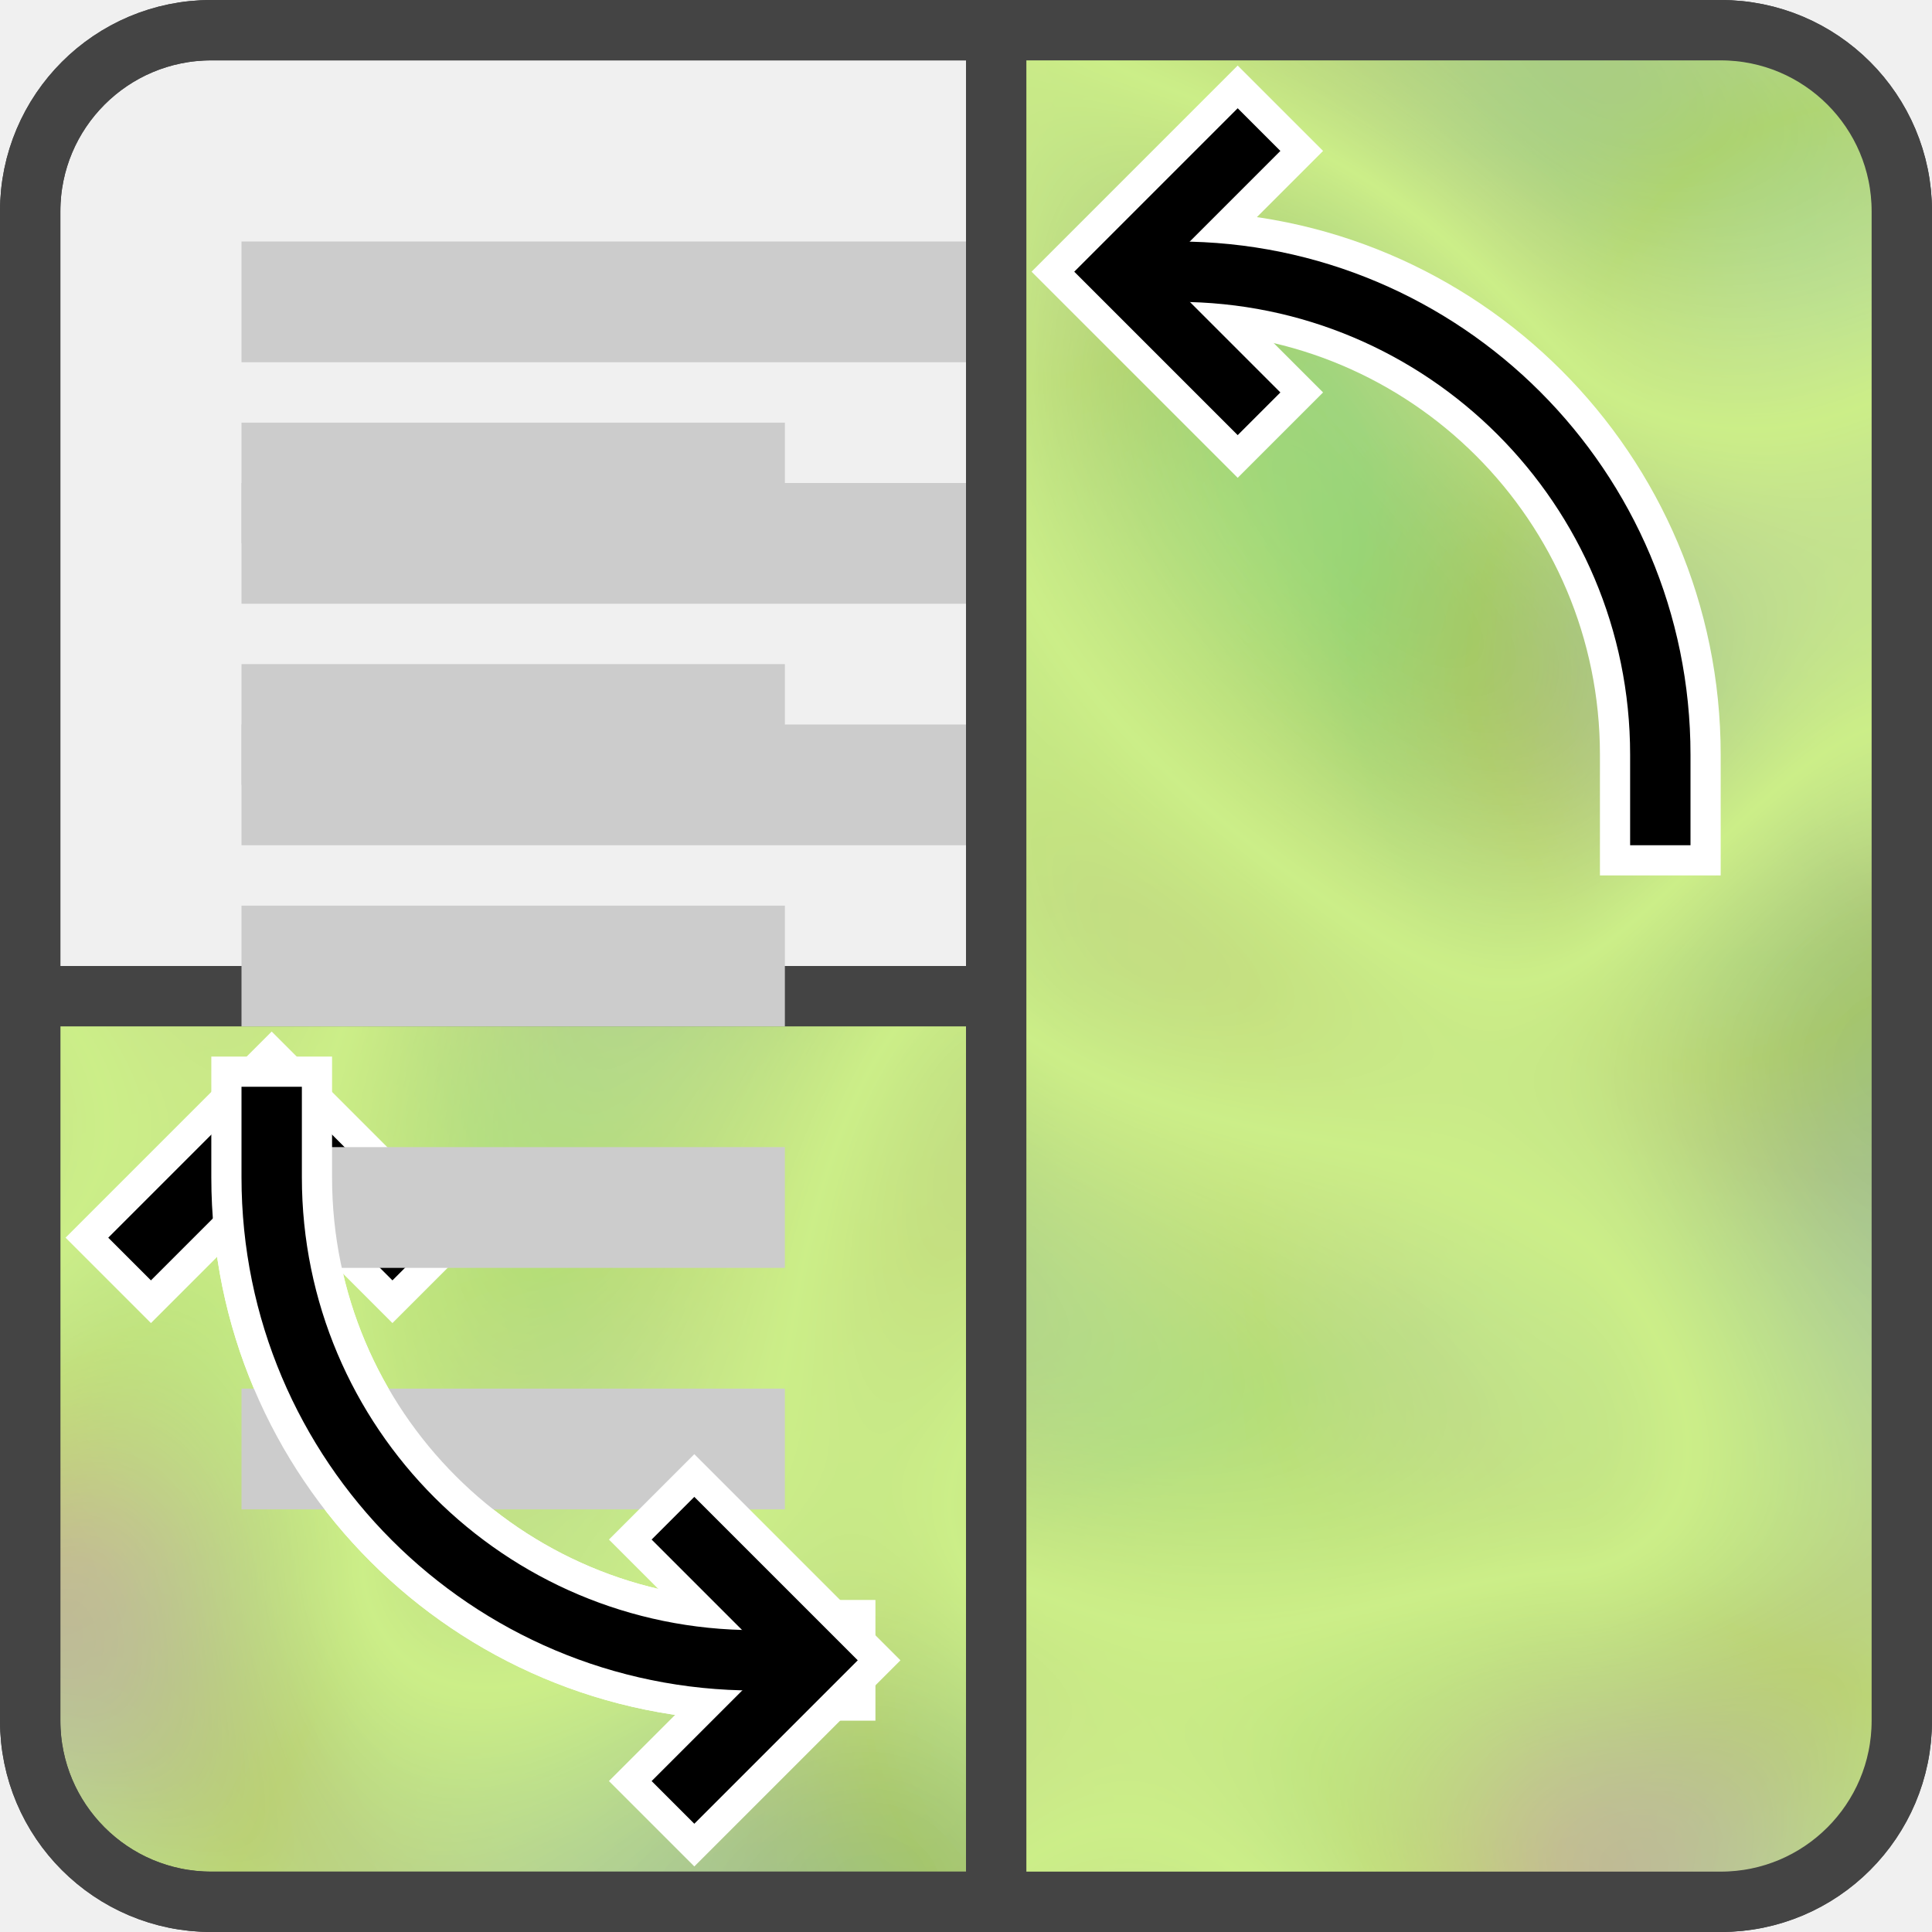
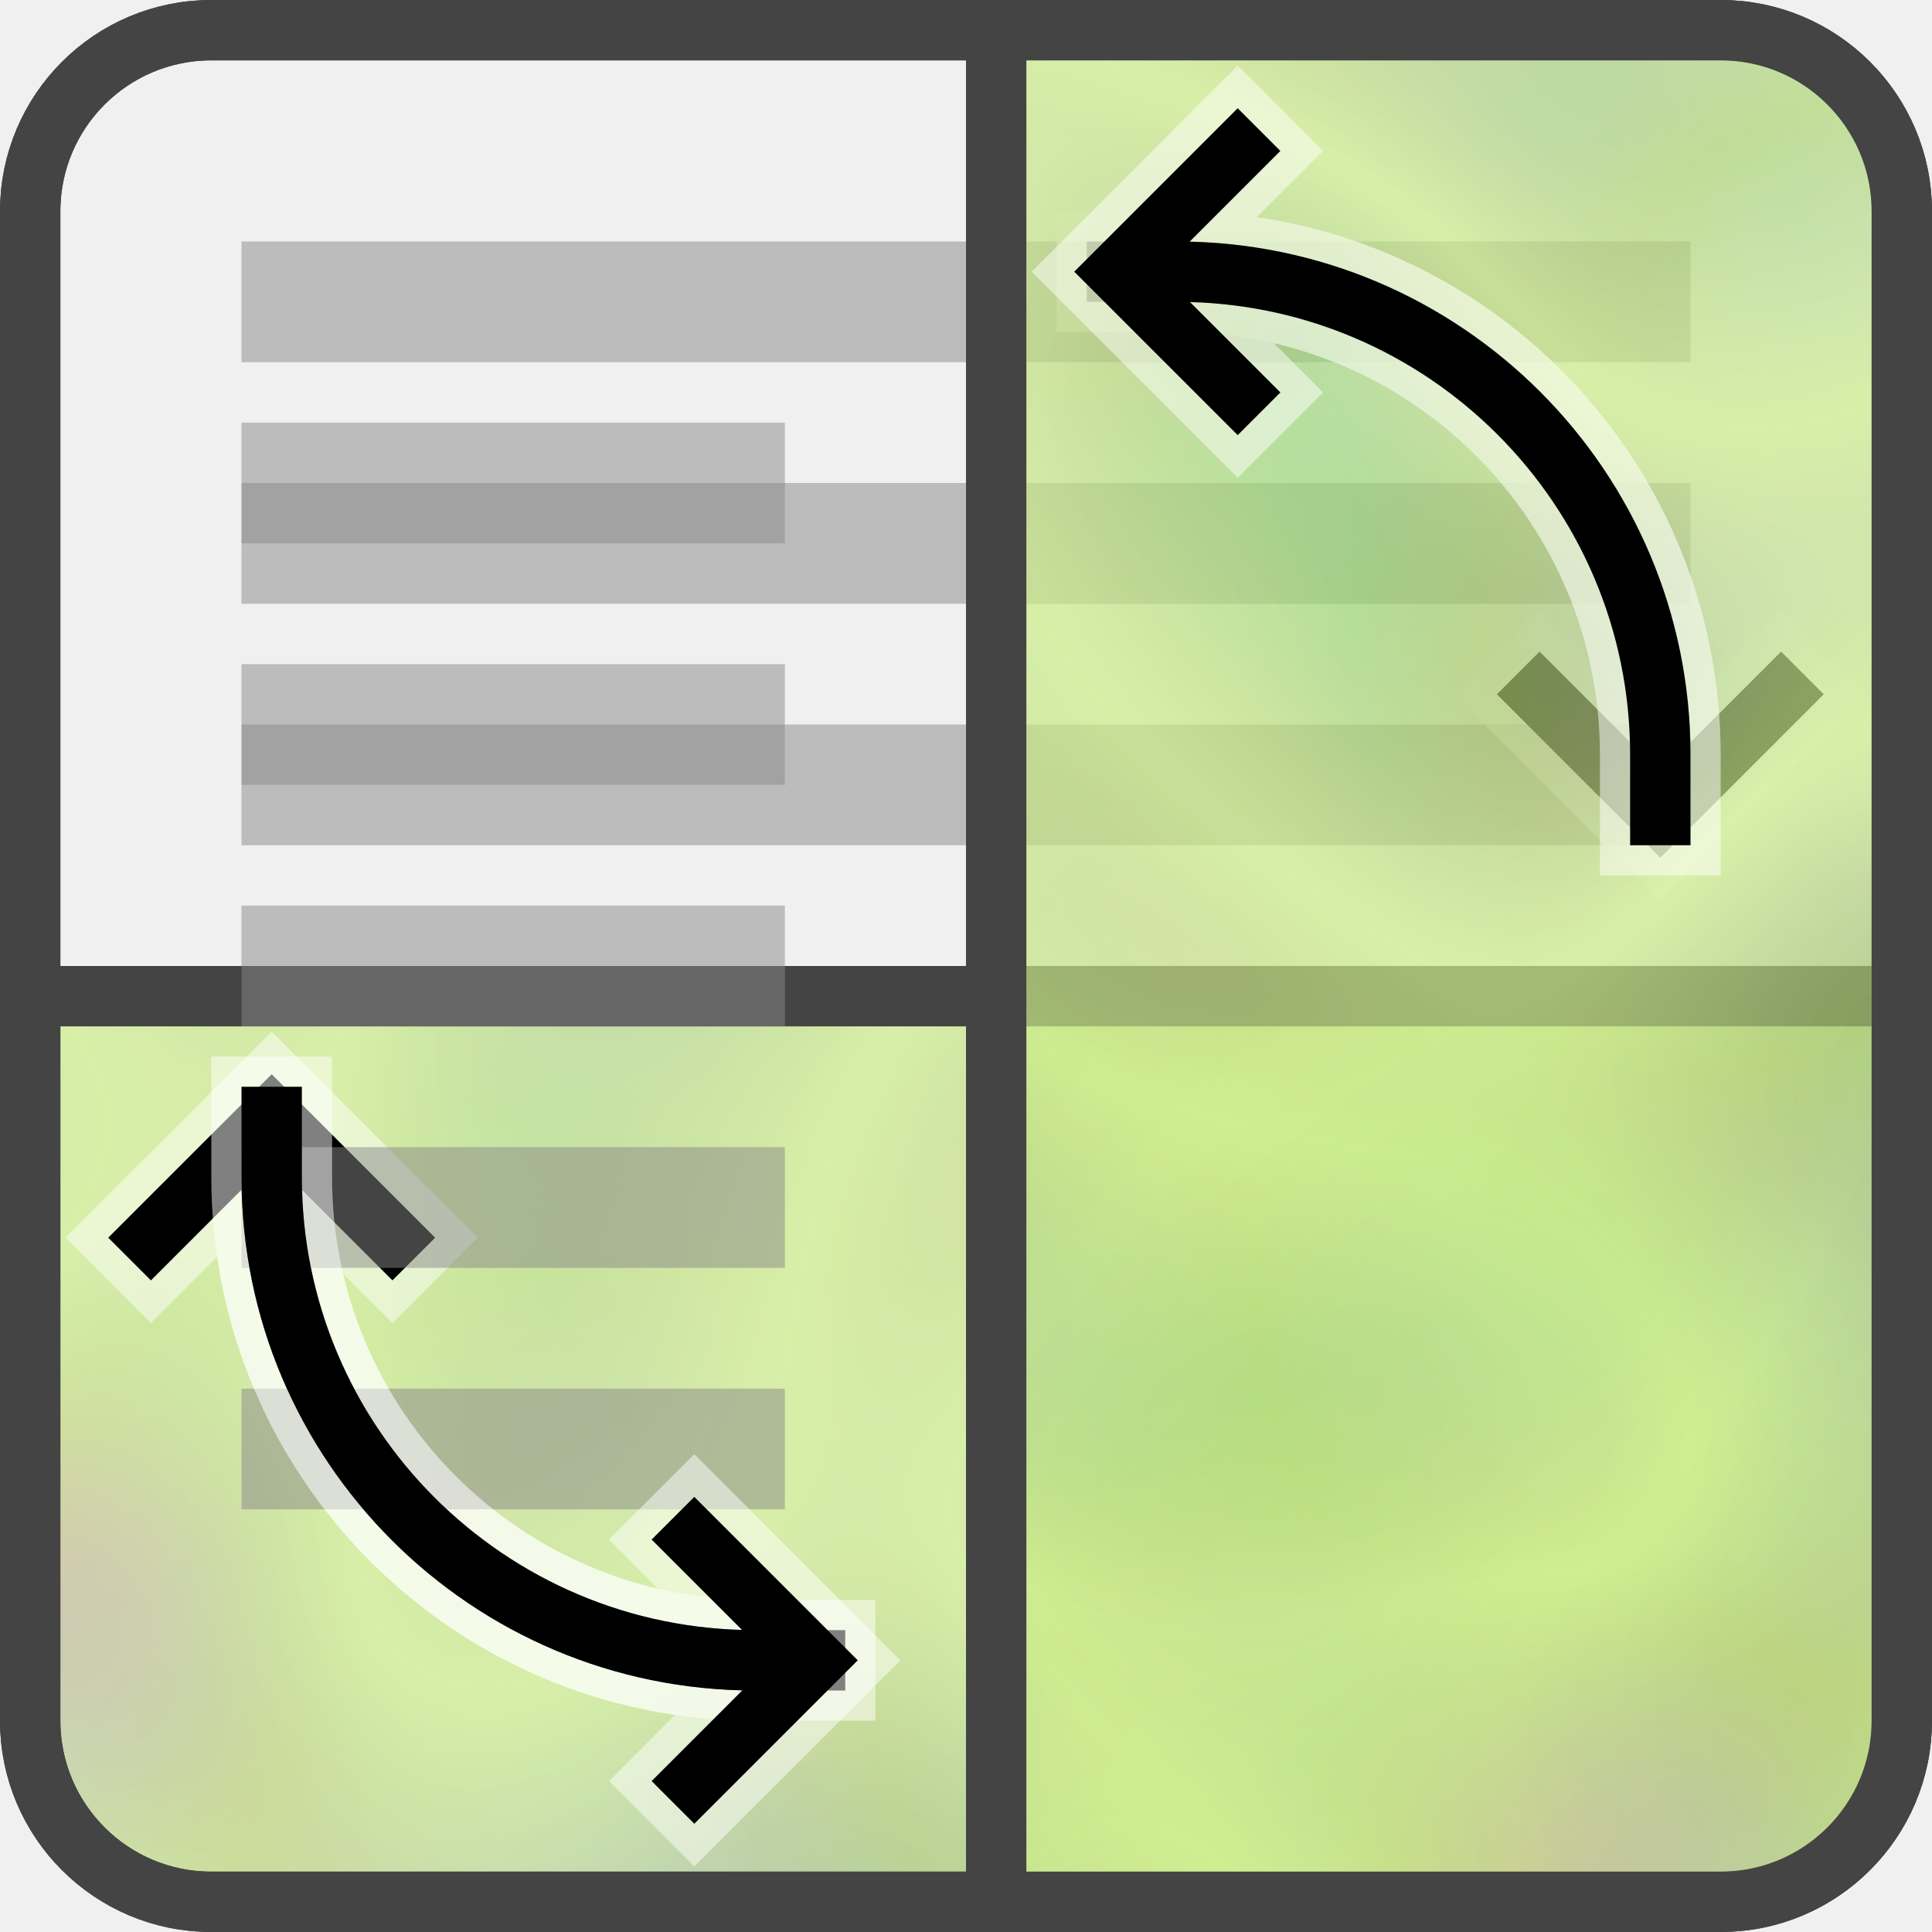
<svg xmlns="http://www.w3.org/2000/svg" viewBox="-32 -32 64 64">
  <defs>
    <filter id="flip-map-surface">
      <feTurbulence result="turbulence" baseFrequency="0.05" />
      <feComposite operator="atop" in="turbulence" in2="SourceGraphic" />
    </filter>
    <path id="flip-map-shape" d="M 31,1 V 25 A 6,6 0 0 1 25,31 H -25 A 6,6 0 0 1 -31,25 V 1 Z" />
    <g id="flip-background" stroke="#444" stroke-width="2">
-       <use href="#flip-map-shape" stroke="none" fill="#CE8" filter="url(#flip-map-surface)" />
+       <use href="#flip-map-shape" stroke="none" fill="#CE8" filter="url(#flip-map-surface)" opacity=".7" />
      <use href="#flip-map-shape" fill="none" />
      <path d="M -31 1 V -25 A 6,6 0 0 1 -25,-31 H 25 A 6,6 0 0 1 31,-25 V 1" fill="none" />
    </g>
-     <path id="flip-hor-row" d="M -24,0 H 24" stroke="#CCC" stroke-width="4" />
-     <path id="flip-ver-row" d="M -24,0 H -6" stroke="#CCC" stroke-width="4" />
+     <path id="flip-hor-row" d="M -24,0 H 24" stroke="#888" stroke-width="4" opacity=".5" />
+     <path id="flip-ver-row" d="M -24,0 H -6" stroke="#888" stroke-width="4" opacity=".5" />
    <g id="flip-arrow" fill="none" stroke-linecap="square">
      <path d="M 7,-23 a 16,16 0 0 1 16,16 v 2" />
      <path d="M 9,-27 l -4,4 l 4,4" />
    </g>
    <g id="flip-arrow-pair">
      <use href="#flip-arrow" />
      <use href="#flip-arrow" transform="scale(-1)" />
    </g>
    <g id="flip-arrow-pair-outlined">
-       <use href="#flip-arrow-pair" stroke="#FFF" stroke-width="4" />
+       <use href="#flip-arrow-pair" stroke="#FFF" stroke-width="4" opacity=".5" />
      <use href="#flip-arrow-pair" stroke="#000" stroke-width="2" />
    </g>
  </defs>
  <g class="hor">
    <use href="#flip-background" />
    <use href="#flip-hor-row" y="-22" />
    <use href="#flip-hor-row" y="-14" />
    <use href="#flip-hor-row" y="-6" />
    <use href="#flip-arrow-pair-outlined" transform="matrix(0,1,1,0,0,0)" />
  </g>
  <g class="ver">
    <use href="#flip-background" transform="rotate(-90)" />
    <use href="#flip-ver-row" y="-16" />
    <use href="#flip-ver-row" y="-8" />
    <use href="#flip-ver-row" y="0" />
    <use href="#flip-ver-row" y="8" />
    <use href="#flip-ver-row" y="16" />
    <use href="#flip-arrow-pair-outlined" />
  </g>
</svg>
